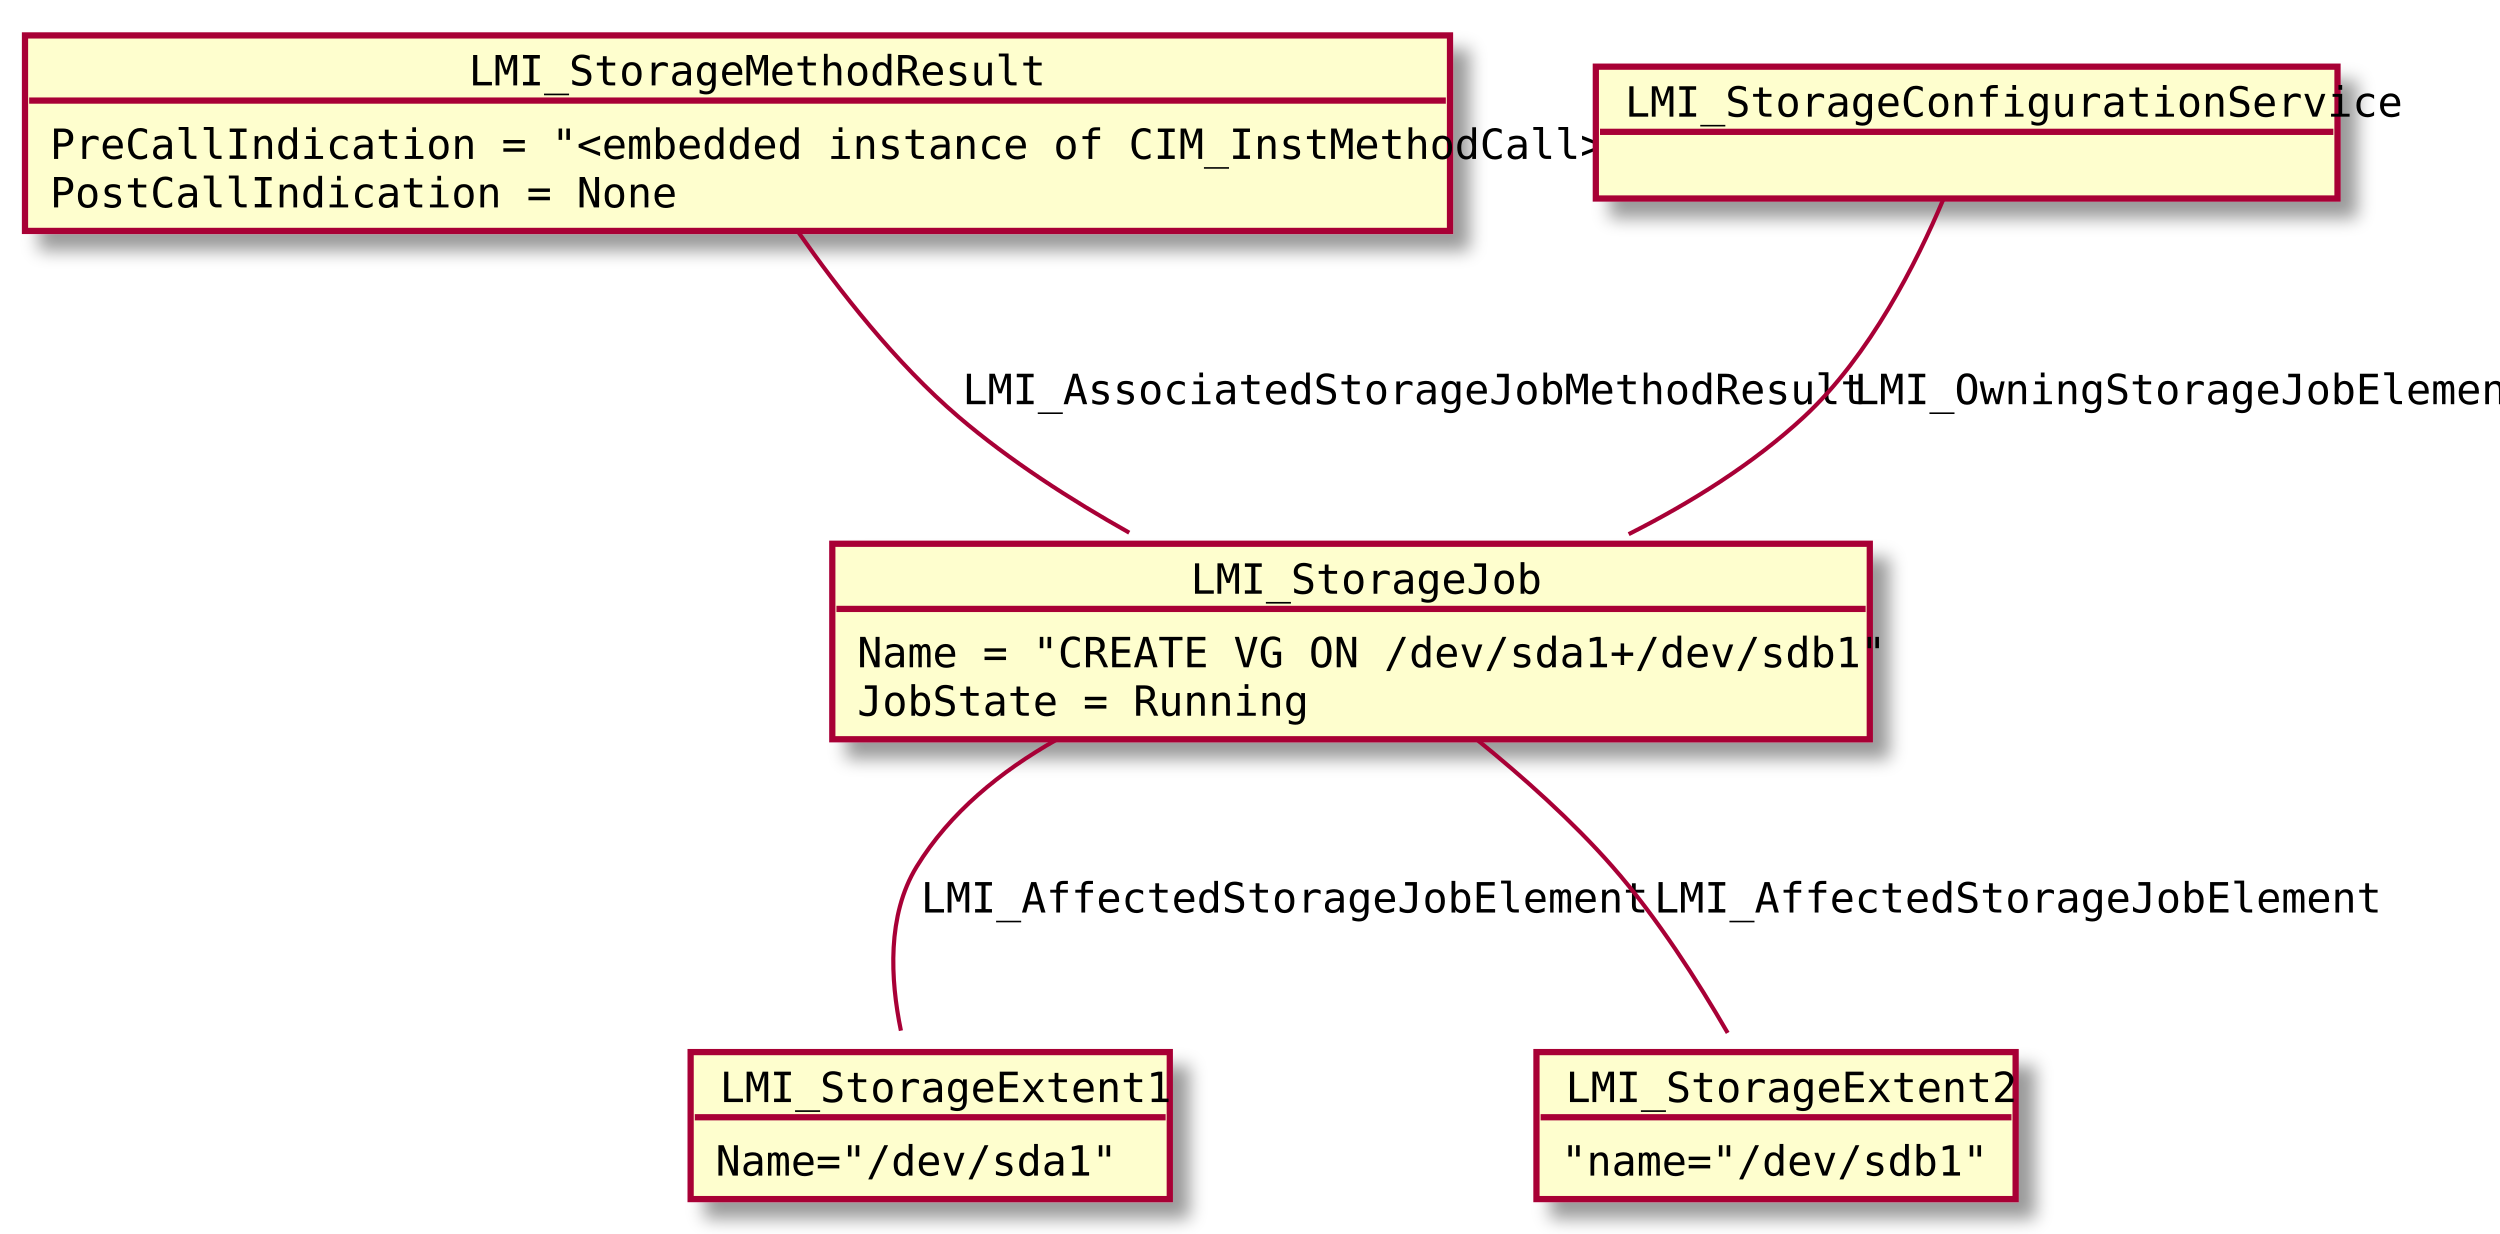
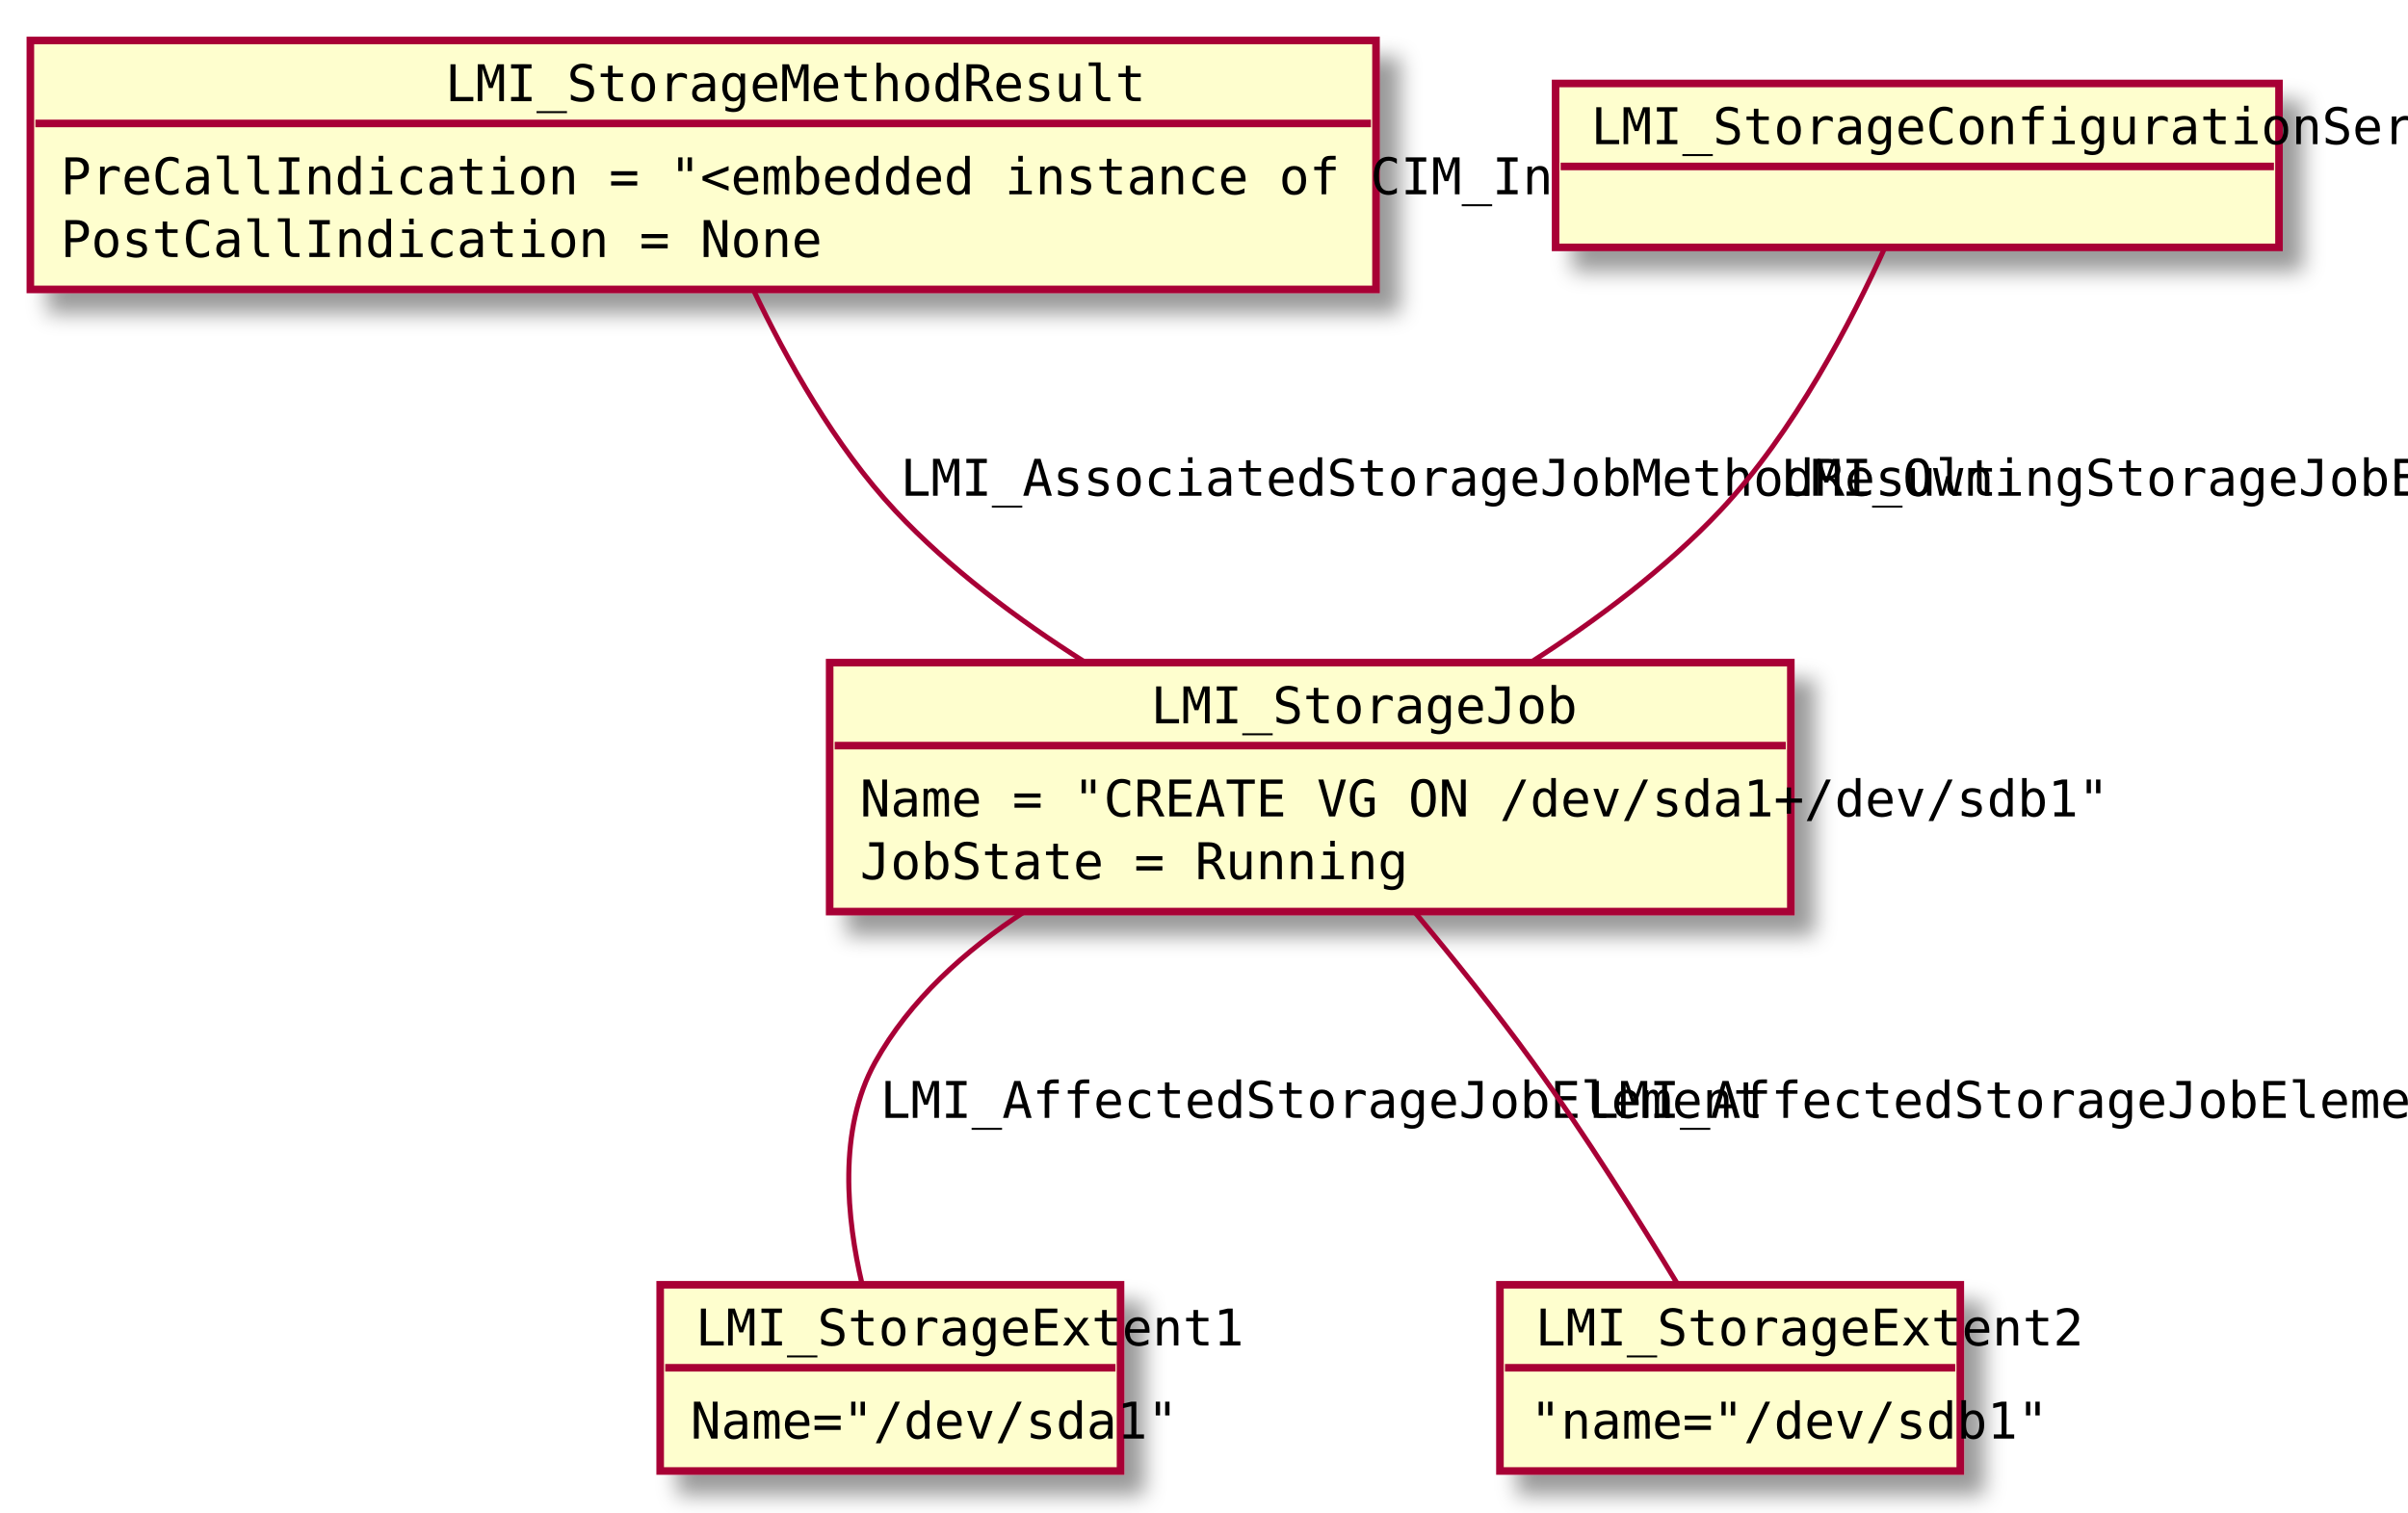
- <svg xmlns="http://www.w3.org/2000/svg" height="296pt" style="width:600px;height:296px;" version="1.1" viewBox="0 0 600 296" width="600pt">
+ <svg xmlns="http://www.w3.org/2000/svg" height="299pt" style="width:476px;height:299px;" version="1.1" viewBox="0 0 476 299" width="476pt">
  <defs>
    <filter height="300%" id="f1" width="300%" x="-1" y="-1">
-       <feGaussianBlur result="blurOut" stdDeviation="2" />
+       <feGaussianBlur result="blurOut" stdDeviation="2.0" />
      <feColorMatrix in="blurOut" result="blurOut2" type="matrix" values="0 0 0 0 0 0 0 0 0 0 0 0 0 0 0 0 0 0 .4 0" />
-       <feOffset dx="4" dy="4" in="blurOut2" result="blurOut3" />
+       <feOffset dx="4.0" dy="4.0" in="blurOut2" result="blurOut3" />
      <feBlend in="SourceGraphic" in2="blurOut3" mode="normal" />
    </filter>
  </defs>
  <g>
-     <rect fill="#FEFECE" filter="url(#f1)" height="46.922" style="stroke: #A80036; stroke-width: 1.5;" width="249" x="199.75" y="130.5" />
-     <text fill="#000000" font-family="Monospace" font-size="10" lengthAdjust="spacingAndGlyphs" textLength="77" x="285.75" y="142.5">LMI_StorageJob</text>
-     <line style="stroke: #A80036; stroke-width: 1.5;" x1="200.75" x2="447.75" y1="146.141" y2="146.141" />
-     <text fill="#000000" font-family="Monospace" font-size="10" lengthAdjust="spacingAndGlyphs" textLength="237" x="205.75" y="160.141">Name = "CREATE VG ON /dev/sda1+/dev/sdb1"</text>
-     <text fill="#000000" font-family="Monospace" font-size="10" lengthAdjust="spacingAndGlyphs" textLength="95" x="205.75" y="171.781">JobState = Running</text>
-     <rect fill="#FEFECE" filter="url(#f1)" height="35.281" style="stroke: #A80036; stroke-width: 1.5;" width="115" x="165.75" y="252.5" />
-     <text fill="#000000" font-family="Monospace" font-size="10" lengthAdjust="spacingAndGlyphs" textLength="101" x="172.75" y="264.5">LMI_StorageExtent1</text>
-     <line style="stroke: #A80036; stroke-width: 1.5;" x1="166.75" x2="279.75" y1="268.141" y2="268.141" />
-     <text fill="#000000" font-family="Monospace" font-size="10" lengthAdjust="spacingAndGlyphs" textLength="95" x="171.75" y="282.141">Name="/dev/sda1"</text>
-     <rect fill="#FEFECE" filter="url(#f1)" height="35.281" style="stroke: #A80036; stroke-width: 1.5;" width="115" x="368.75" y="252.5" />
-     <text fill="#000000" font-family="Monospace" font-size="10" lengthAdjust="spacingAndGlyphs" textLength="101" x="375.75" y="264.5">LMI_StorageExtent2</text>
-     <line style="stroke: #A80036; stroke-width: 1.5;" x1="369.75" x2="482.75" y1="268.141" y2="268.141" />
-     <text fill="#000000" font-family="Monospace" font-size="10" lengthAdjust="spacingAndGlyphs" textLength="98" x="374.75" y="282.141">"name="/dev/sdb1"</text>
-     <rect fill="#FEFECE" filter="url(#f1)" height="46.922" style="stroke: #A80036; stroke-width: 1.5;" width="342" x="6" y="8.5" />
-     <text fill="#000000" font-family="Monospace" font-size="10" lengthAdjust="spacingAndGlyphs" textLength="129" x="112.5" y="20.5">LMI_StorageMethodResult</text>
-     <line style="stroke: #A80036; stroke-width: 1.5;" x1="7" x2="347" y1="24.141" y2="24.141" />
-     <text fill="#000000" font-family="Monospace" font-size="10" lengthAdjust="spacingAndGlyphs" textLength="330" x="12" y="38.141">PreCallIndication = "&lt;embedded instance of CIM_InstMethodCall&gt;"</text>
-     <text fill="#000000" font-family="Monospace" font-size="10" lengthAdjust="spacingAndGlyphs" textLength="126" x="12" y="49.781">PostCallIndication = None</text>
-     <rect fill="#FEFECE" filter="url(#f1)" height="31.641" style="stroke: #A80036; stroke-width: 1.5;" width="178" x="383" y="16" />
-     <text fill="#000000" font-family="Monospace" font-size="10" lengthAdjust="spacingAndGlyphs" textLength="164" x="390" y="28">LMI_StorageConfigurationService</text>
-     <line style="stroke: #A80036; stroke-width: 1.5;" x1="384" x2="560" y1="31.641" y2="31.641" />
-     <path d="M191.566,55.66 C201.289,69.597 215.008,87.18 230,100 C242.281,110.502 256.956,119.943 271.019,127.847 " fill="none" style="stroke: #A80036; stroke-width: 1.0;" />
-     <text fill="#000000" font-family="Monospace" font-size="10" lengthAdjust="spacingAndGlyphs" textLength="196" x="231" y="97">LMI_AssociatedStorageJobMethodResult</text>
-     <path d="M466.319,48.019 C460.073,62.841 448.784,85.351 433,100 C420.84,111.286 405.831,120.647 390.881,128.199 " fill="none" style="stroke: #A80036; stroke-width: 1.0;" />
-     <text fill="#000000" font-family="Monospace" font-size="10" lengthAdjust="spacingAndGlyphs" textLength="154" x="445" y="97">LMI_OwningStorageJobElement</text>
-     <path d="M253.458,177.584 C240.155,185.126 227.941,195.041 220,208 C212.874,219.629 213.667,234.971 216.219,247.36 " fill="none" style="stroke: #A80036; stroke-width: 1.0;" />
-     <text fill="#000000" font-family="Monospace" font-size="10" lengthAdjust="spacingAndGlyphs" textLength="160" x="221" y="219">LMI_AffectedStorageJobElement</text>
-     <path d="M354.528,177.565 C365.431,186.401 377.385,197.041 387,208 C397.705,220.202 407.534,235.617 414.647,247.897 " fill="none" style="stroke: #A80036; stroke-width: 1.0;" />
-     <text fill="#000000" font-family="Monospace" font-size="10" lengthAdjust="spacingAndGlyphs" textLength="160" x="397" y="219">LMI_AffectedStorageJobElement</text>
+     <rect fill="#FEFECE" filter="url(#f1)" height="49.219" style="stroke: #A80036; stroke-width: 1.5;" width="190" x="164" y="131" />
+     <text fill="#000000" font-family="Monospace" font-size="10" lengthAdjust="spacingAndGlyphs" textLength="63" x="227.5" y="143">LMI_StorageJob</text>
+     <line style="stroke: #A80036; stroke-width: 1.5;" x1="165" x2="353" y1="147.406" y2="147.406" />
+     <text fill="#000000" font-family="Monospace" font-size="10" lengthAdjust="spacingAndGlyphs" textLength="178" x="170" y="161.406">Name = "CREATE VG ON /dev/sda1+/dev/sdb1"</text>
+     <text fill="#000000" font-family="Monospace" font-size="10" lengthAdjust="spacingAndGlyphs" textLength="75" x="170" y="173.812">JobState = Running</text>
+     <rect fill="#FEFECE" filter="url(#f1)" height="36.812" style="stroke: #A80036; stroke-width: 1.5;" width="91" x="130.5" y="254" />
+     <text fill="#000000" font-family="Monospace" font-size="10" lengthAdjust="spacingAndGlyphs" textLength="77" x="137.5" y="266">LMI_StorageExtent1</text>
+     <line style="stroke: #A80036; stroke-width: 1.5;" x1="131.5" x2="220.5" y1="270.406" y2="270.406" />
+     <text fill="#000000" font-family="Monospace" font-size="10" lengthAdjust="spacingAndGlyphs" textLength="71" x="136.5" y="284.406">Name="/dev/sda1"</text>
+     <rect fill="#FEFECE" filter="url(#f1)" height="36.812" style="stroke: #A80036; stroke-width: 1.5;" width="91" x="296.5" y="254" />
+     <text fill="#000000" font-family="Monospace" font-size="10" lengthAdjust="spacingAndGlyphs" textLength="77" x="303.5" y="266">LMI_StorageExtent2</text>
+     <line style="stroke: #A80036; stroke-width: 1.5;" x1="297.5" x2="386.5" y1="270.406" y2="270.406" />
+     <text fill="#000000" font-family="Monospace" font-size="10" lengthAdjust="spacingAndGlyphs" textLength="73" x="302.5" y="284.406">"name="/dev/sdb1"</text>
+     <rect fill="#FEFECE" filter="url(#f1)" height="49.219" style="stroke: #A80036; stroke-width: 1.5;" width="266" x="6" y="8" />
+     <text fill="#000000" font-family="Monospace" font-size="10" lengthAdjust="spacingAndGlyphs" textLength="102" x="88" y="20">LMI_StorageMethodResult</text>
+     <line style="stroke: #A80036; stroke-width: 1.5;" x1="7" x2="271" y1="24.406" y2="24.406" />
+     <text fill="#000000" font-family="Monospace" font-size="10" lengthAdjust="spacingAndGlyphs" textLength="254" x="12" y="38.406">PreCallIndication = "&lt;embedded instance of CIM_InstMethodCall&gt;"</text>
+     <text fill="#000000" font-family="Monospace" font-size="10" lengthAdjust="spacingAndGlyphs" textLength="98" x="12" y="50.812">PostCallIndication = None</text>
+     <rect fill="#FEFECE" filter="url(#f1)" height="32.406" style="stroke: #A80036; stroke-width: 1.5;" width="143" x="307.5" y="16.5" />
+     <text fill="#000000" font-family="Monospace" font-size="10" lengthAdjust="spacingAndGlyphs" textLength="129" x="314.5" y="28.5">LMI_StorageConfigurationService</text>
+     <line style="stroke: #A80036; stroke-width: 1.5;" x1="308.5" x2="449.5" y1="32.906" y2="32.906" />
+     <path d="M148.869,57.186 C155.436,71.034 165.048,88.241 177,101 C187.691,112.413 201.288,122.533 214.322,130.814 " fill="none" style="stroke: #A80036; stroke-width: 1.0;" />
+     <text fill="#000000" font-family="Monospace" font-size="10" lengthAdjust="spacingAndGlyphs" textLength="157" x="178" y="98">LMI_AssociatedStorageJobMethodResult</text>
+     <path d="M372.676,48.759 C366.081,63.37 354.662,85.434 340,101 C329.254,112.409 315.625,122.589 302.627,130.928 " fill="none" style="stroke: #A80036; stroke-width: 1.0;" />
+     <text fill="#000000" font-family="Monospace" font-size="10" lengthAdjust="spacingAndGlyphs" textLength="123" x="352" y="98">LMI_OwningStorageJobElement</text>
+     <path d="M202.634,180.155 C190.793,187.868 179.832,197.703 173,210 C165.576,223.362 167.382,240.986 170.423,253.941 " fill="none" style="stroke: #A80036; stroke-width: 1.0;" />
+     <text fill="#000000" font-family="Monospace" font-size="10" lengthAdjust="spacingAndGlyphs" textLength="124" x="174" y="221">LMI_AffectedStorageJobElement</text>
+     <path d="M279.579,180.236 C287.194,189.347 295.735,199.967 303,210 C313.381,224.336 324.071,241.385 331.628,253.892 " fill="none" style="stroke: #A80036; stroke-width: 1.0;" />
+     <text fill="#000000" font-family="Monospace" font-size="10" lengthAdjust="spacingAndGlyphs" textLength="124" x="314" y="221">LMI_AffectedStorageJobElement</text>
  </g>
</svg>
